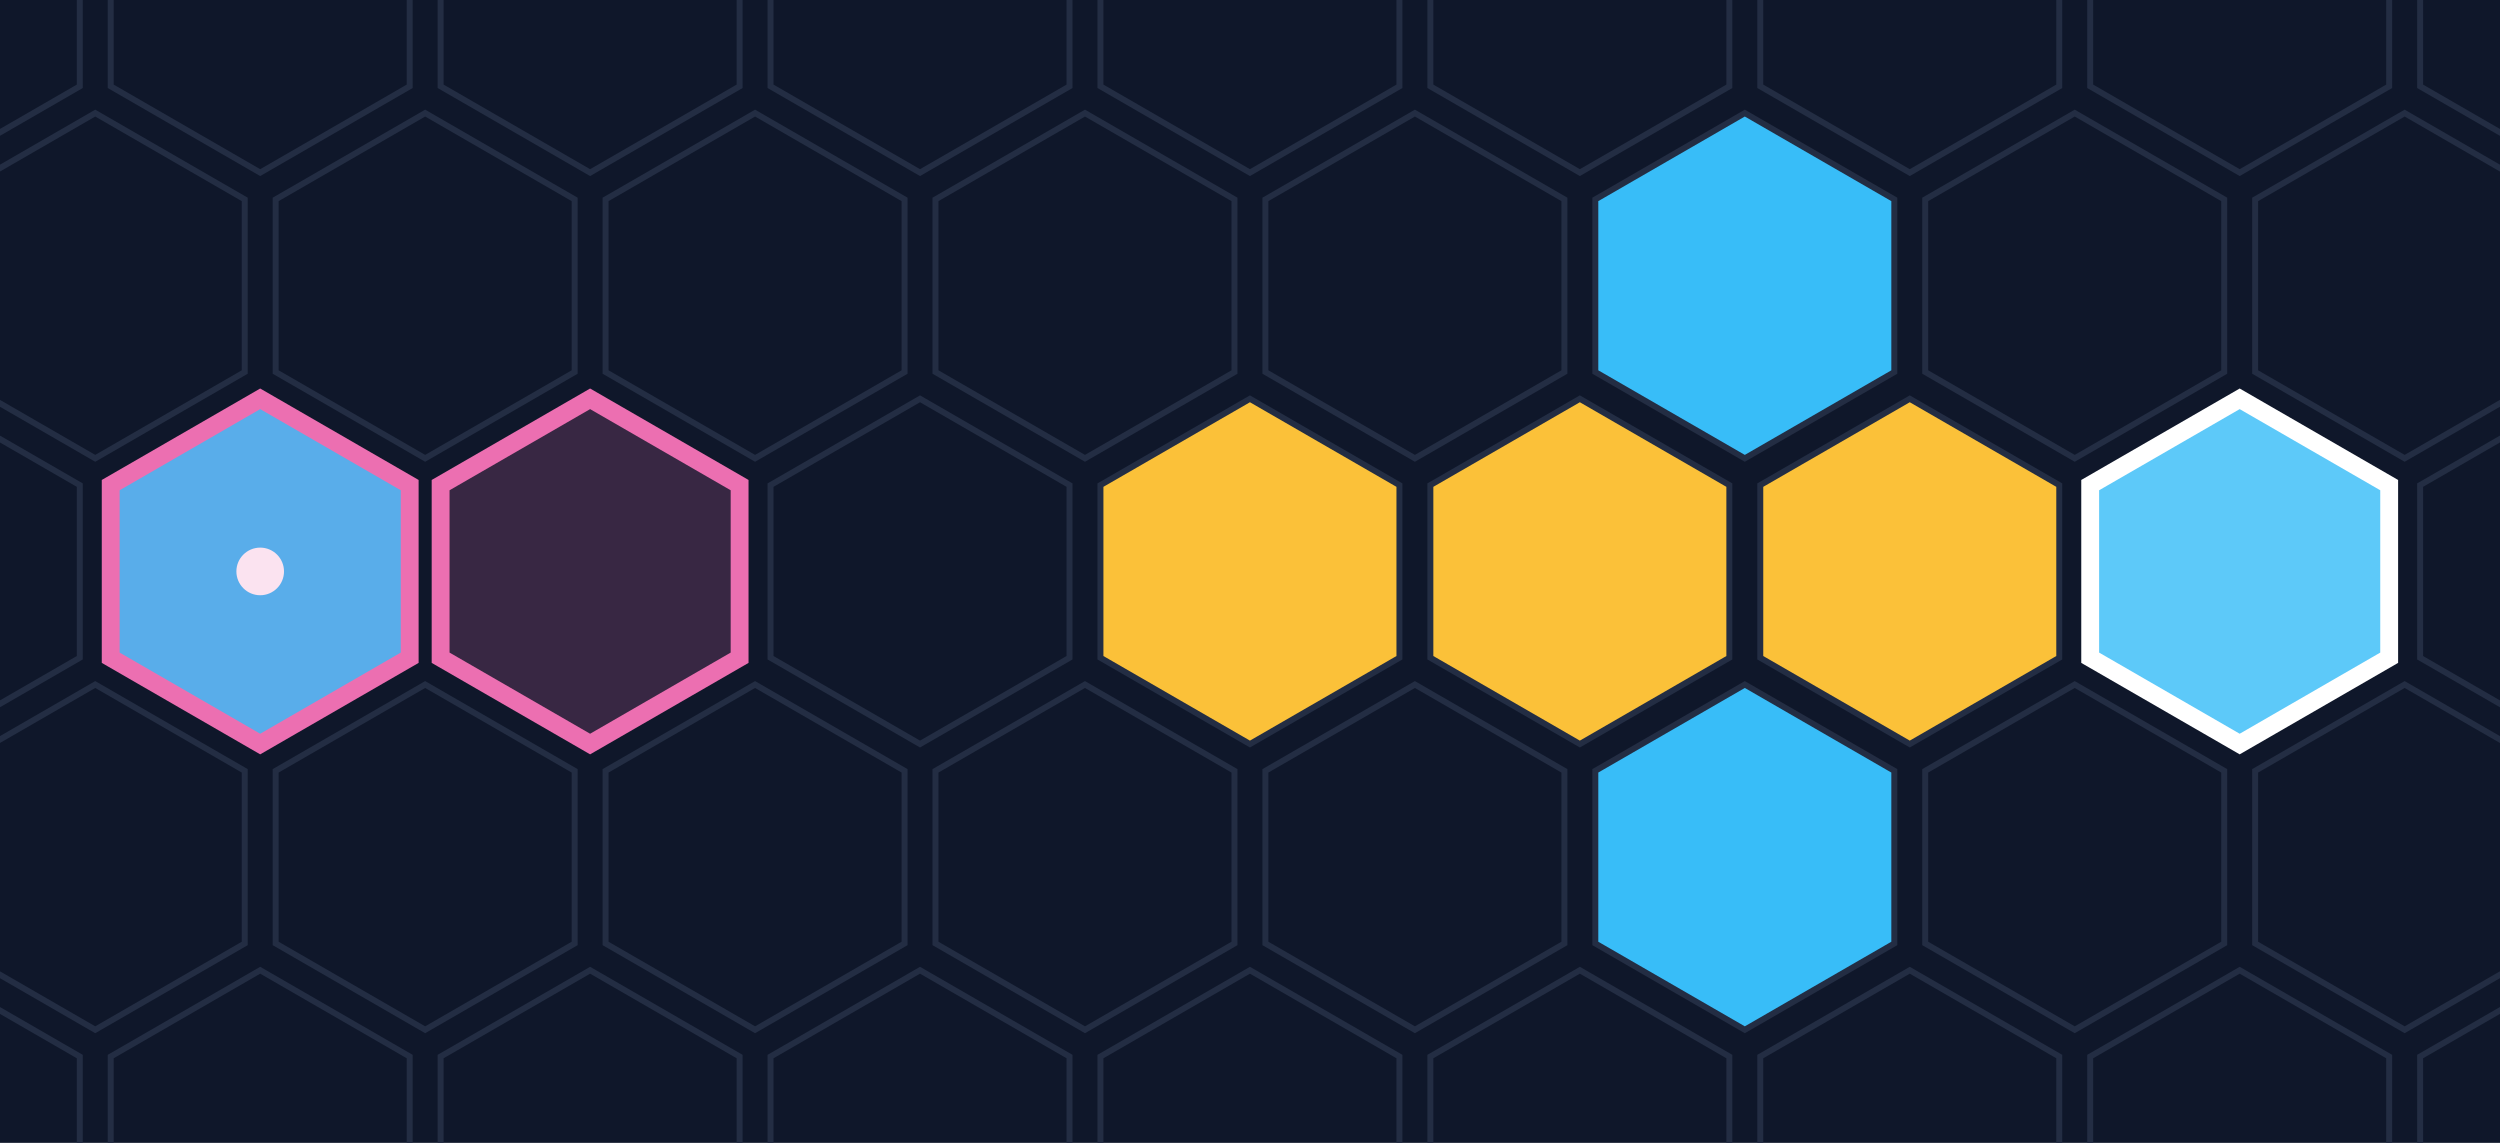
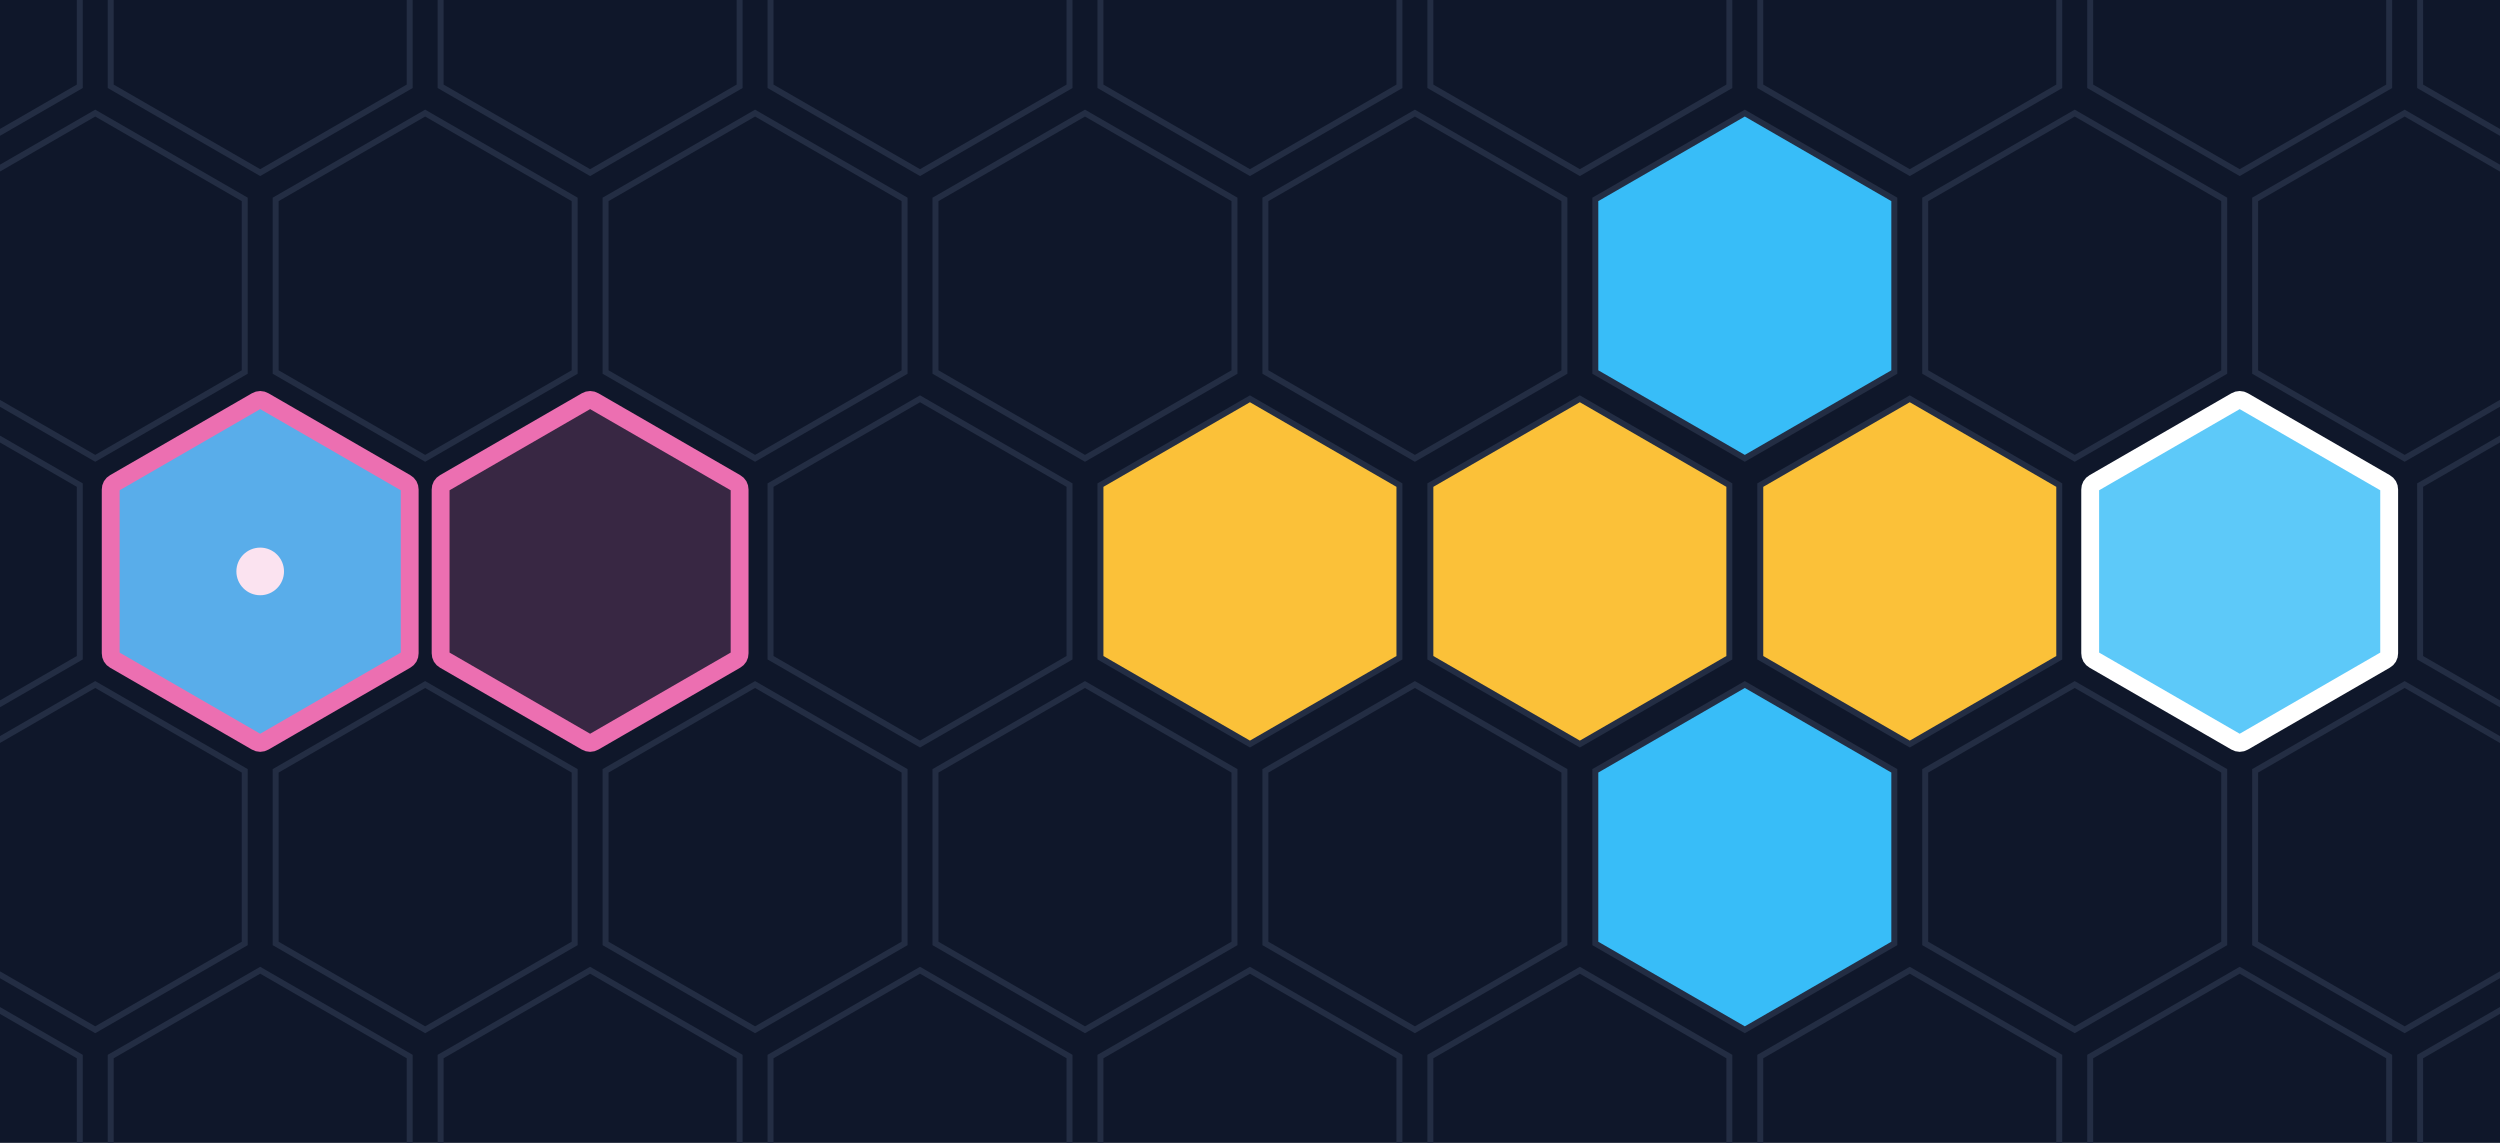
<svg xmlns="http://www.w3.org/2000/svg" viewBox="-530.831 -192.0 840 384">
  <rect x="-530.831" y="-192.0" width="100%" height="100%" fill="rgba(15, 23, 42, 1.0)" />
  <defs>
    <mask x="-530.831" y="-192.0" width="100%" height="100%" id="full-mask" mask-type="luminance" maskUnits="userSpaceOnUse">
      <rect x="-530.831" y="-192.0" width="100%" height="100%" fill="rgba(255, 255, 255, 1.0)" />
    </mask>
    <mask x="-530.831" y="-192.0" width="100%" height="100%" id="text-mask" mask-type="luminance" maskUnits="userSpaceOnUse">
      <rect x="-530.831" y="-192.0" width="100%" height="100%" fill="rgba(255, 255, 255, 1.0)" />
    </mask>
  </defs>
  <g mask="url(#full-mask)">
    <polygon points="-504.027,163.0 -504.027,221.0 -554.256,250.0 -604.486,221.0 -604.486,163.0 -554.256,134.0" fill="rgba(0, 0, 0, 0.0)" stroke="rgba(35, 45, 67, 1.0)" stroke-width="2.0" />
    <polygon points="-504.027,-29 -504.027,29 -554.256,58.0 -604.486,29 -604.486,-29 -554.256,-58.0" fill="rgba(0, 0, 0, 0.0)" stroke="rgba(35, 45, 67, 1.0)" stroke-width="2.0" />
    <polygon points="-448.601,67.0 -448.601,125.0 -498.831,154.0 -549.06,125.0 -549.06,67.0 -498.831,38.0" fill="rgba(0, 0, 0, 0.0)" stroke="rgba(35, 45, 67, 1.0)" stroke-width="2.0" />
    <polygon points="-393.176,163.0 -393.176,221.0 -443.405,250.0 -493.634,221.0 -493.634,163.0 -443.405,134.0" fill="rgba(0, 0, 0, 0.0)" stroke="rgba(35, 45, 67, 1.0)" stroke-width="2.0" />
    <polygon points="-504.027,-221.0 -504.027,-163.0 -554.256,-134.0 -604.486,-163.0 -604.486,-221.0 -554.256,-250.0" fill="rgba(0, 0, 0, 0.0)" stroke="rgba(35, 45, 67, 1.0)" stroke-width="2.0" />
    <polygon points="-448.601,-125.0 -448.601,-67.0 -498.831,-38.0 -549.06,-67.0 -549.06,-125.0 -498.831,-154.0" fill="rgba(0, 0, 0, 0.0)" stroke="rgba(35, 45, 67, 1.0)" stroke-width="2.0" />
    <polygon points="-393.176,-29 -393.176,29 -443.405,58.0 -493.634,29 -493.634,-29 -443.405,-58.0" fill="rgba(56, 189, 248, 1.0)" stroke="rgba(35, 45, 67, 1.0)" stroke-width="2.0" />
    <circle cx="-443.405" cy="0.0" fill="rgba(255, 255, 255, 1.0)" r="8.0" mask="url(#text-mask)" />
-     <polygon points="-393.176,-29 -393.176,29 -443.405,58.0 -493.634,29 -493.634,-29 -443.405,-58.0" fill="rgba(236, 111, 177, 0.188)" stroke="rgba(236, 111, 177, 1.0)" stroke-width="6.0" />
+     <path d="M -393.176 -27.5 L -393.176 27.5 Q -393.176 29 -394.475 29.75 L -442.106 57.25 Q -443.405 58.0 -444.704 57.25 L -492.335 29.75 Q -493.634 29 -493.634 27.5 L -493.634 -27.5 Q -493.634 -29 -492.335 -29.75 L -444.704 -57.25 Q -443.405 -58.0 -442.106 -57.25 L -394.475 -29.75 Q -393.176 -29 -393.176 -27.5 Z" fill="rgba(236, 111, 177, 0.188)" stroke="rgba(236, 111, 177, 1.0)" stroke-width="6.0" />
    <polygon points="-337.75,67.0 -337.75,125.0 -387.979,154.0 -438.209,125.0 -438.209,67.0 -387.979,38.0" fill="rgba(0, 0, 0, 0.0)" stroke="rgba(35, 45, 67, 1.0)" stroke-width="2.0" />
    <polygon points="-282.324,163.0 -282.324,221.0 -332.554,250.0 -382.783,221.0 -382.783,163.0 -332.554,134.0" fill="rgba(0, 0, 0, 0.0)" stroke="rgba(35, 45, 67, 1.0)" stroke-width="2.0" />
    <polygon points="-393.176,-221.0 -393.176,-163.0 -443.405,-134.0 -493.634,-163.0 -493.634,-221.0 -443.405,-250.0" fill="rgba(0, 0, 0, 0.0)" stroke="rgba(35, 45, 67, 1.0)" stroke-width="2.0" />
    <polygon points="-337.75,-125.0 -337.75,-67.0 -387.979,-38.0 -438.209,-67.0 -438.209,-125.0 -387.979,-154.0" fill="rgba(0, 0, 0, 0.0)" stroke="rgba(35, 45, 67, 1.0)" stroke-width="2.0" />
    <polygon points="-282.324,-29 -282.324,29 -332.554,58.0 -382.783,29 -382.783,-29 -332.554,-58.0" fill="rgba(0, 0, 0, 0.0)" stroke="rgba(35, 45, 67, 1.0)" stroke-width="2.0" />
-     <polygon points="-282.324,-29 -282.324,29 -332.554,58.0 -382.783,29 -382.783,-29 -332.554,-58.0" fill="rgba(236, 111, 177, 0.188)" stroke="rgba(236, 111, 177, 1.0)" stroke-width="6.0" />
+     <path d="M -282.324 -27.5 L -282.324 27.5 Q -282.324 29 -283.623 29.75 L -331.255 57.25 Q -332.554 58.0 -333.853 57.25 L -381.484 29.75 Q -382.783 29 -382.783 27.5 L -382.783 -27.5 Q -382.783 -29 -381.484 -29.75 L -333.853 -57.25 Q -332.554 -58.0 -331.255 -57.25 L -283.623 -29.75 Q -282.324 -29 -282.324 -27.5 Z" fill="rgba(236, 111, 177, 0.188)" stroke="rgba(236, 111, 177, 1.0)" stroke-width="6.0" />
    <polygon points="-226.899,67.0 -226.899,125.0 -277.128,154.0 -327.358,125.0 -327.358,67.0 -277.128,38.0" fill="rgba(0, 0, 0, 0.0)" stroke="rgba(35, 45, 67, 1.0)" stroke-width="2.0" />
    <polygon points="-171.473,163.0 -171.473,221.0 -221.703,250.0 -271.932,221.0 -271.932,163.0 -221.703,134.0" fill="rgba(0, 0, 0, 0.0)" stroke="rgba(35, 45, 67, 1.0)" stroke-width="2.0" />
    <polygon points="-282.324,-221.0 -282.324,-163.0 -332.554,-134.0 -382.783,-163.0 -382.783,-221.0 -332.554,-250.0" fill="rgba(0, 0, 0, 0.0)" stroke="rgba(35, 45, 67, 1.0)" stroke-width="2.0" />
    <polygon points="-226.899,-125.0 -226.899,-67.0 -277.128,-38.0 -327.358,-67.0 -327.358,-125.0 -277.128,-154.0" fill="rgba(0, 0, 0, 0.0)" stroke="rgba(35, 45, 67, 1.0)" stroke-width="2.0" />
    <polygon points="-171.473,-29 -171.473,29 -221.703,58.0 -271.932,29 -271.932,-29 -221.703,-58.0" fill="rgba(0, 0, 0, 0.0)" stroke="rgba(35, 45, 67, 1.0)" stroke-width="2.0" />
    <polygon points="-116.047,67.0 -116.047,125.0 -166.277,154.0 -216.506,125.0 -216.506,67.0 -166.277,38.0" fill="rgba(0, 0, 0, 0.0)" stroke="rgba(35, 45, 67, 1.0)" stroke-width="2.0" />
    <polygon points="-60.622,163.0 -60.622,221.0 -110.851,250.0 -161.081,221.0 -161.081,163.0 -110.851,134.0" fill="rgba(0, 0, 0, 0.0)" stroke="rgba(35, 45, 67, 1.0)" stroke-width="2.0" />
    <polygon points="-171.473,-221.0 -171.473,-163.0 -221.703,-134.0 -271.932,-163.0 -271.932,-221.0 -221.703,-250.0" fill="rgba(0, 0, 0, 0.0)" stroke="rgba(35, 45, 67, 1.0)" stroke-width="2.0" />
    <polygon points="-116.047,-125.0 -116.047,-67.0 -166.277,-38.0 -216.506,-67.0 -216.506,-125.0 -166.277,-154.0" fill="rgba(0, 0, 0, 0.0)" stroke="rgba(35, 45, 67, 1.0)" stroke-width="2.0" />
    <polygon points="-60.622,-29 -60.622,29 -110.851,58.0 -161.081,29 -161.081,-29 -110.851,-58.0" fill="rgba(251, 193, 57, 1.0)" stroke="rgba(35, 45, 67, 1.0)" stroke-width="2.0" />
    <polygon points="-5.196,67.0 -5.196,125.0 -55.426,154.0 -105.655,125.0 -105.655,67.0 -55.426,38.0" fill="rgba(0, 0, 0, 0.0)" stroke="rgba(35, 45, 67, 1.0)" stroke-width="2.0" />
    <polygon points="50.229,163.0 50.229,221.0 3.5514757175273244E-15,250.0 -50.229,221.0 -50.229,163.0 -1.0654427152581972E-14,134.0" fill="rgba(0, 0, 0, 0.0)" stroke="rgba(35, 45, 67, 1.0)" stroke-width="2.0" />
    <polygon points="-60.622,-221.0 -60.622,-163.0 -110.851,-134.0 -161.081,-163.0 -161.081,-221.0 -110.851,-250.0" fill="rgba(0, 0, 0, 0.0)" stroke="rgba(35, 45, 67, 1.0)" stroke-width="2.0" />
    <polygon points="-5.196,-125.0 -5.196,-67.0 -55.426,-38.0 -105.655,-67.0 -105.655,-125.0 -55.426,-154.0" fill="rgba(0, 0, 0, 0.0)" stroke="rgba(35, 45, 67, 1.0)" stroke-width="2.0" />
    <polygon points="50.229,-29 50.229,29 3.5514757175273244E-15,58.0 -50.229,29 -50.229,-29 -1.0654427152581972E-14,-58.0" fill="rgba(251, 193, 57, 1.0)" stroke="rgba(35, 45, 67, 1.0)" stroke-width="2.0" />
    <polygon points="105.655,67.0 105.655,125.0 55.426,154.0 5.196,125.0 5.196,67.0 55.426,38.0" fill="rgba(56, 189, 248, 1.0)" stroke="rgba(35, 45, 67, 1.0)" stroke-width="2.0" />
    <polygon points="161.081,163.0 161.081,221.0 110.851,250.0 60.622,221.0 60.622,163.0 110.851,134.0" fill="rgba(0, 0, 0, 0.0)" stroke="rgba(35, 45, 67, 1.0)" stroke-width="2.0" />
    <polygon points="50.229,-221.0 50.229,-163.0 3.5514757175273244E-15,-134.0 -50.229,-163.0 -50.229,-221.0 -1.0654427152581972E-14,-250.0" fill="rgba(0, 0, 0, 0.0)" stroke="rgba(35, 45, 67, 1.0)" stroke-width="2.0" />
    <polygon points="105.655,-125.0 105.655,-67.0 55.426,-38.0 5.196,-67.0 5.196,-125.0 55.426,-154.0" fill="rgba(56, 189, 248, 1.0)" stroke="rgba(35, 45, 67, 1.0)" stroke-width="2.0" />
    <polygon points="161.081,-29 161.081,29 110.851,58.0 60.622,29 60.622,-29 110.851,-58.0" fill="rgba(251, 193, 57, 1.0)" stroke="rgba(35, 45, 67, 1.0)" stroke-width="2.0" />
    <polygon points="216.506,67.0 216.506,125.0 166.277,154.0 116.047,125.0 116.047,67.0 166.277,38.0" fill="rgba(0, 0, 0, 0.0)" stroke="rgba(35, 45, 67, 1.0)" stroke-width="2.0" />
    <polygon points="271.932,163.0 271.932,221.0 221.703,250.0 171.473,221.0 171.473,163.0 221.703,134.0" fill="rgba(0, 0, 0, 0.0)" stroke="rgba(35, 45, 67, 1.0)" stroke-width="2.0" />
    <polygon points="161.081,-221.0 161.081,-163.0 110.851,-134.0 60.622,-163.0 60.622,-221.0 110.851,-250.0" fill="rgba(0, 0, 0, 0.0)" stroke="rgba(35, 45, 67, 1.0)" stroke-width="2.0" />
    <polygon points="216.506,-125.0 216.506,-67.0 166.277,-38.0 116.047,-67.0 116.047,-125.0 166.277,-154.0" fill="rgba(0, 0, 0, 0.0)" stroke="rgba(35, 45, 67, 1.0)" stroke-width="2.0" />
    <polygon points="271.932,-29 271.932,29 221.703,58.0 171.473,29 171.473,-29 221.703,-58.0" fill="rgba(56, 189, 248, 1.0)" stroke="rgba(35, 45, 67, 1.0)" stroke-width="2.0" />
-     <polygon points="271.932,-29 271.932,29 221.703,58.0 171.473,29 171.473,-29 221.703,-58.0" fill="rgba(255, 255, 255, 0.188)" stroke="rgba(255, 255, 255, 1.0)" stroke-width="6.0" />
+     <path d="M 271.932 -27.5 L 271.932 27.5 Q 271.932 29 270.633 29.75 L 223.002 57.25 Q 221.703 58.0 220.403 57.25 L 172.772 29.75 Q 171.473 29 171.473 27.5 L 171.473 -27.5 Q 171.473 -29 172.772 -29.75 L 220.403 -57.25 Q 221.703 -58.0 223.002 -57.25 L 270.633 -29.75 Q 271.932 -29 271.932 -27.5 Z" fill="rgba(255, 255, 255, 0.188)" stroke="rgba(255, 255, 255, 1.0)" stroke-width="6.0" />
    <polygon points="327.358,67.0 327.358,125.0 277.128,154.0 226.899,125.0 226.899,67.0 277.128,38.0" fill="rgba(0, 0, 0, 0.0)" stroke="rgba(35, 45, 67, 1.0)" stroke-width="2.0" />
    <polygon points="382.783,163.0 382.783,221.0 332.554,250.0 282.324,221.0 282.324,163.0 332.554,134.0" fill="rgba(0, 0, 0, 0.0)" stroke="rgba(35, 45, 67, 1.0)" stroke-width="2.0" />
    <polygon points="271.932,-221.0 271.932,-163.0 221.703,-134.0 171.473,-163.0 171.473,-221.0 221.703,-250.0" fill="rgba(0, 0, 0, 0.0)" stroke="rgba(35, 45, 67, 1.0)" stroke-width="2.0" />
    <polygon points="327.358,-125.0 327.358,-67.0 277.128,-38.0 226.899,-67.0 226.899,-125.0 277.128,-154.0" fill="rgba(0, 0, 0, 0.0)" stroke="rgba(35, 45, 67, 1.0)" stroke-width="2.0" />
    <polygon points="382.783,-29 382.783,29 332.554,58.0 282.324,29 282.324,-29 332.554,-58.0" fill="rgba(0, 0, 0, 0.0)" stroke="rgba(35, 45, 67, 1.0)" stroke-width="2.0" />
    <polygon points="382.783,-221.0 382.783,-163.0 332.554,-134.0 282.324,-163.0 282.324,-221.0 332.554,-250.0" fill="rgba(0, 0, 0, 0.0)" stroke="rgba(35, 45, 67, 1.0)" stroke-width="2.0" />
  </g>
</svg>
